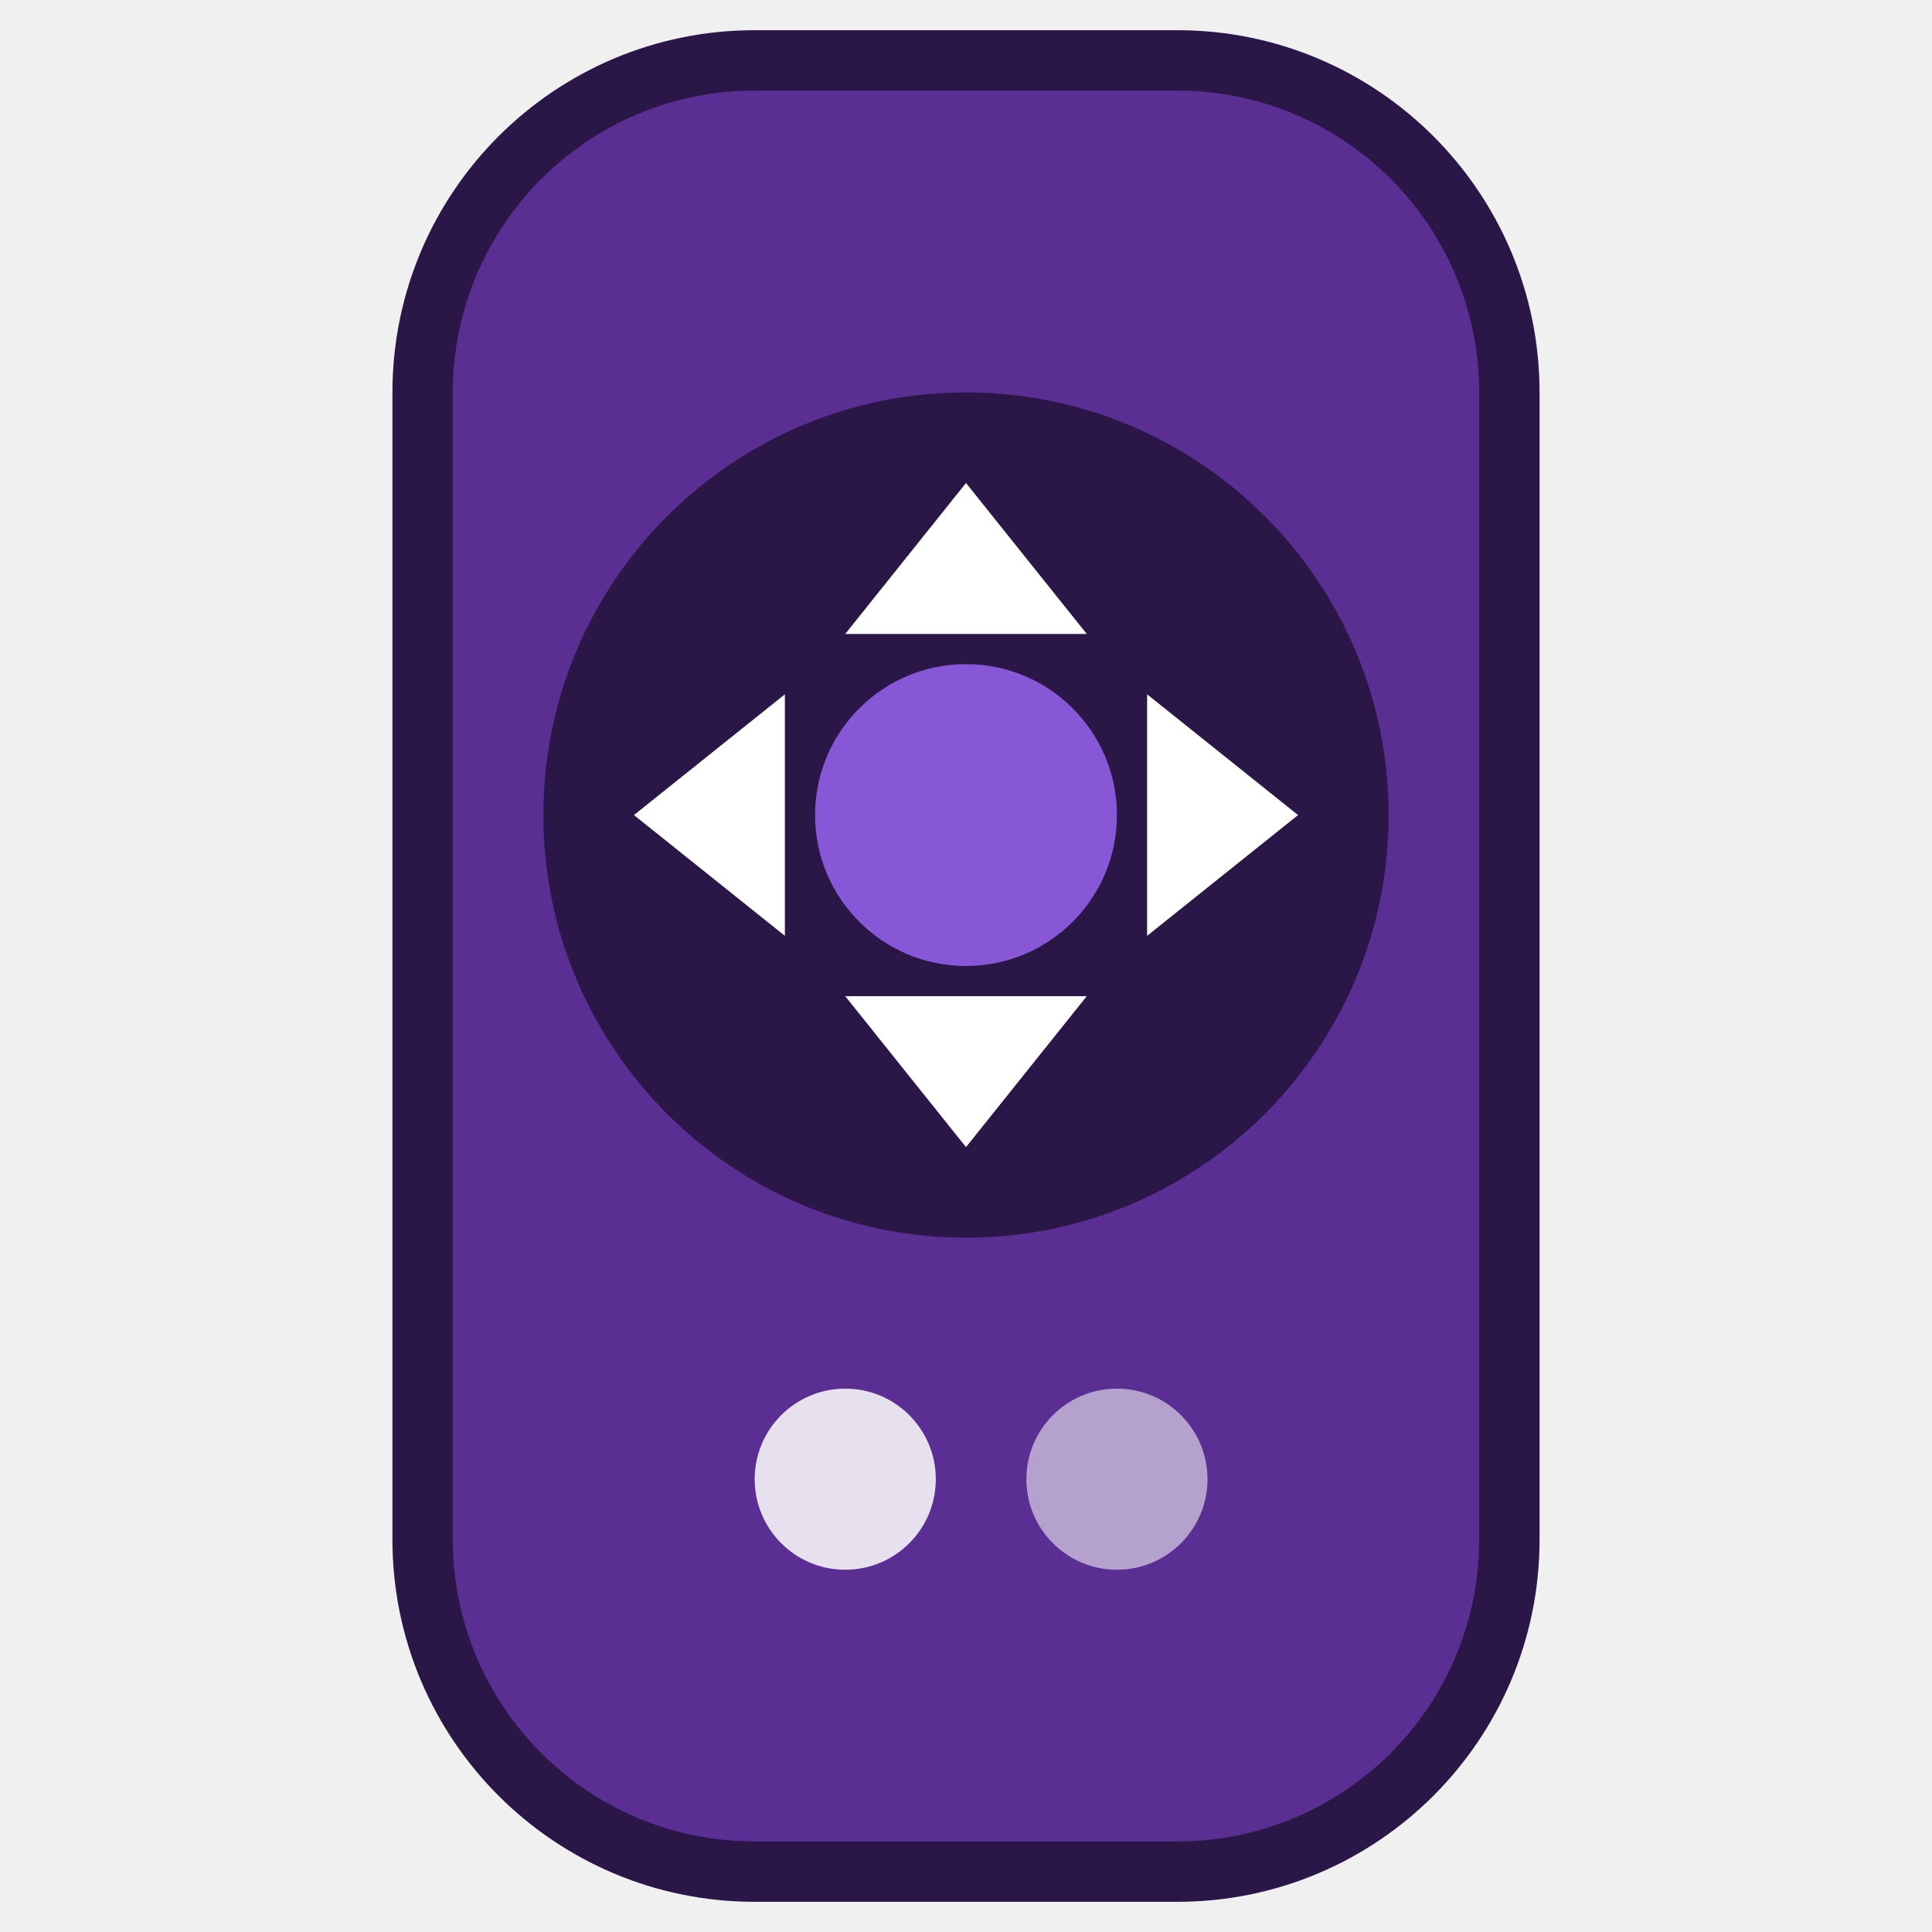
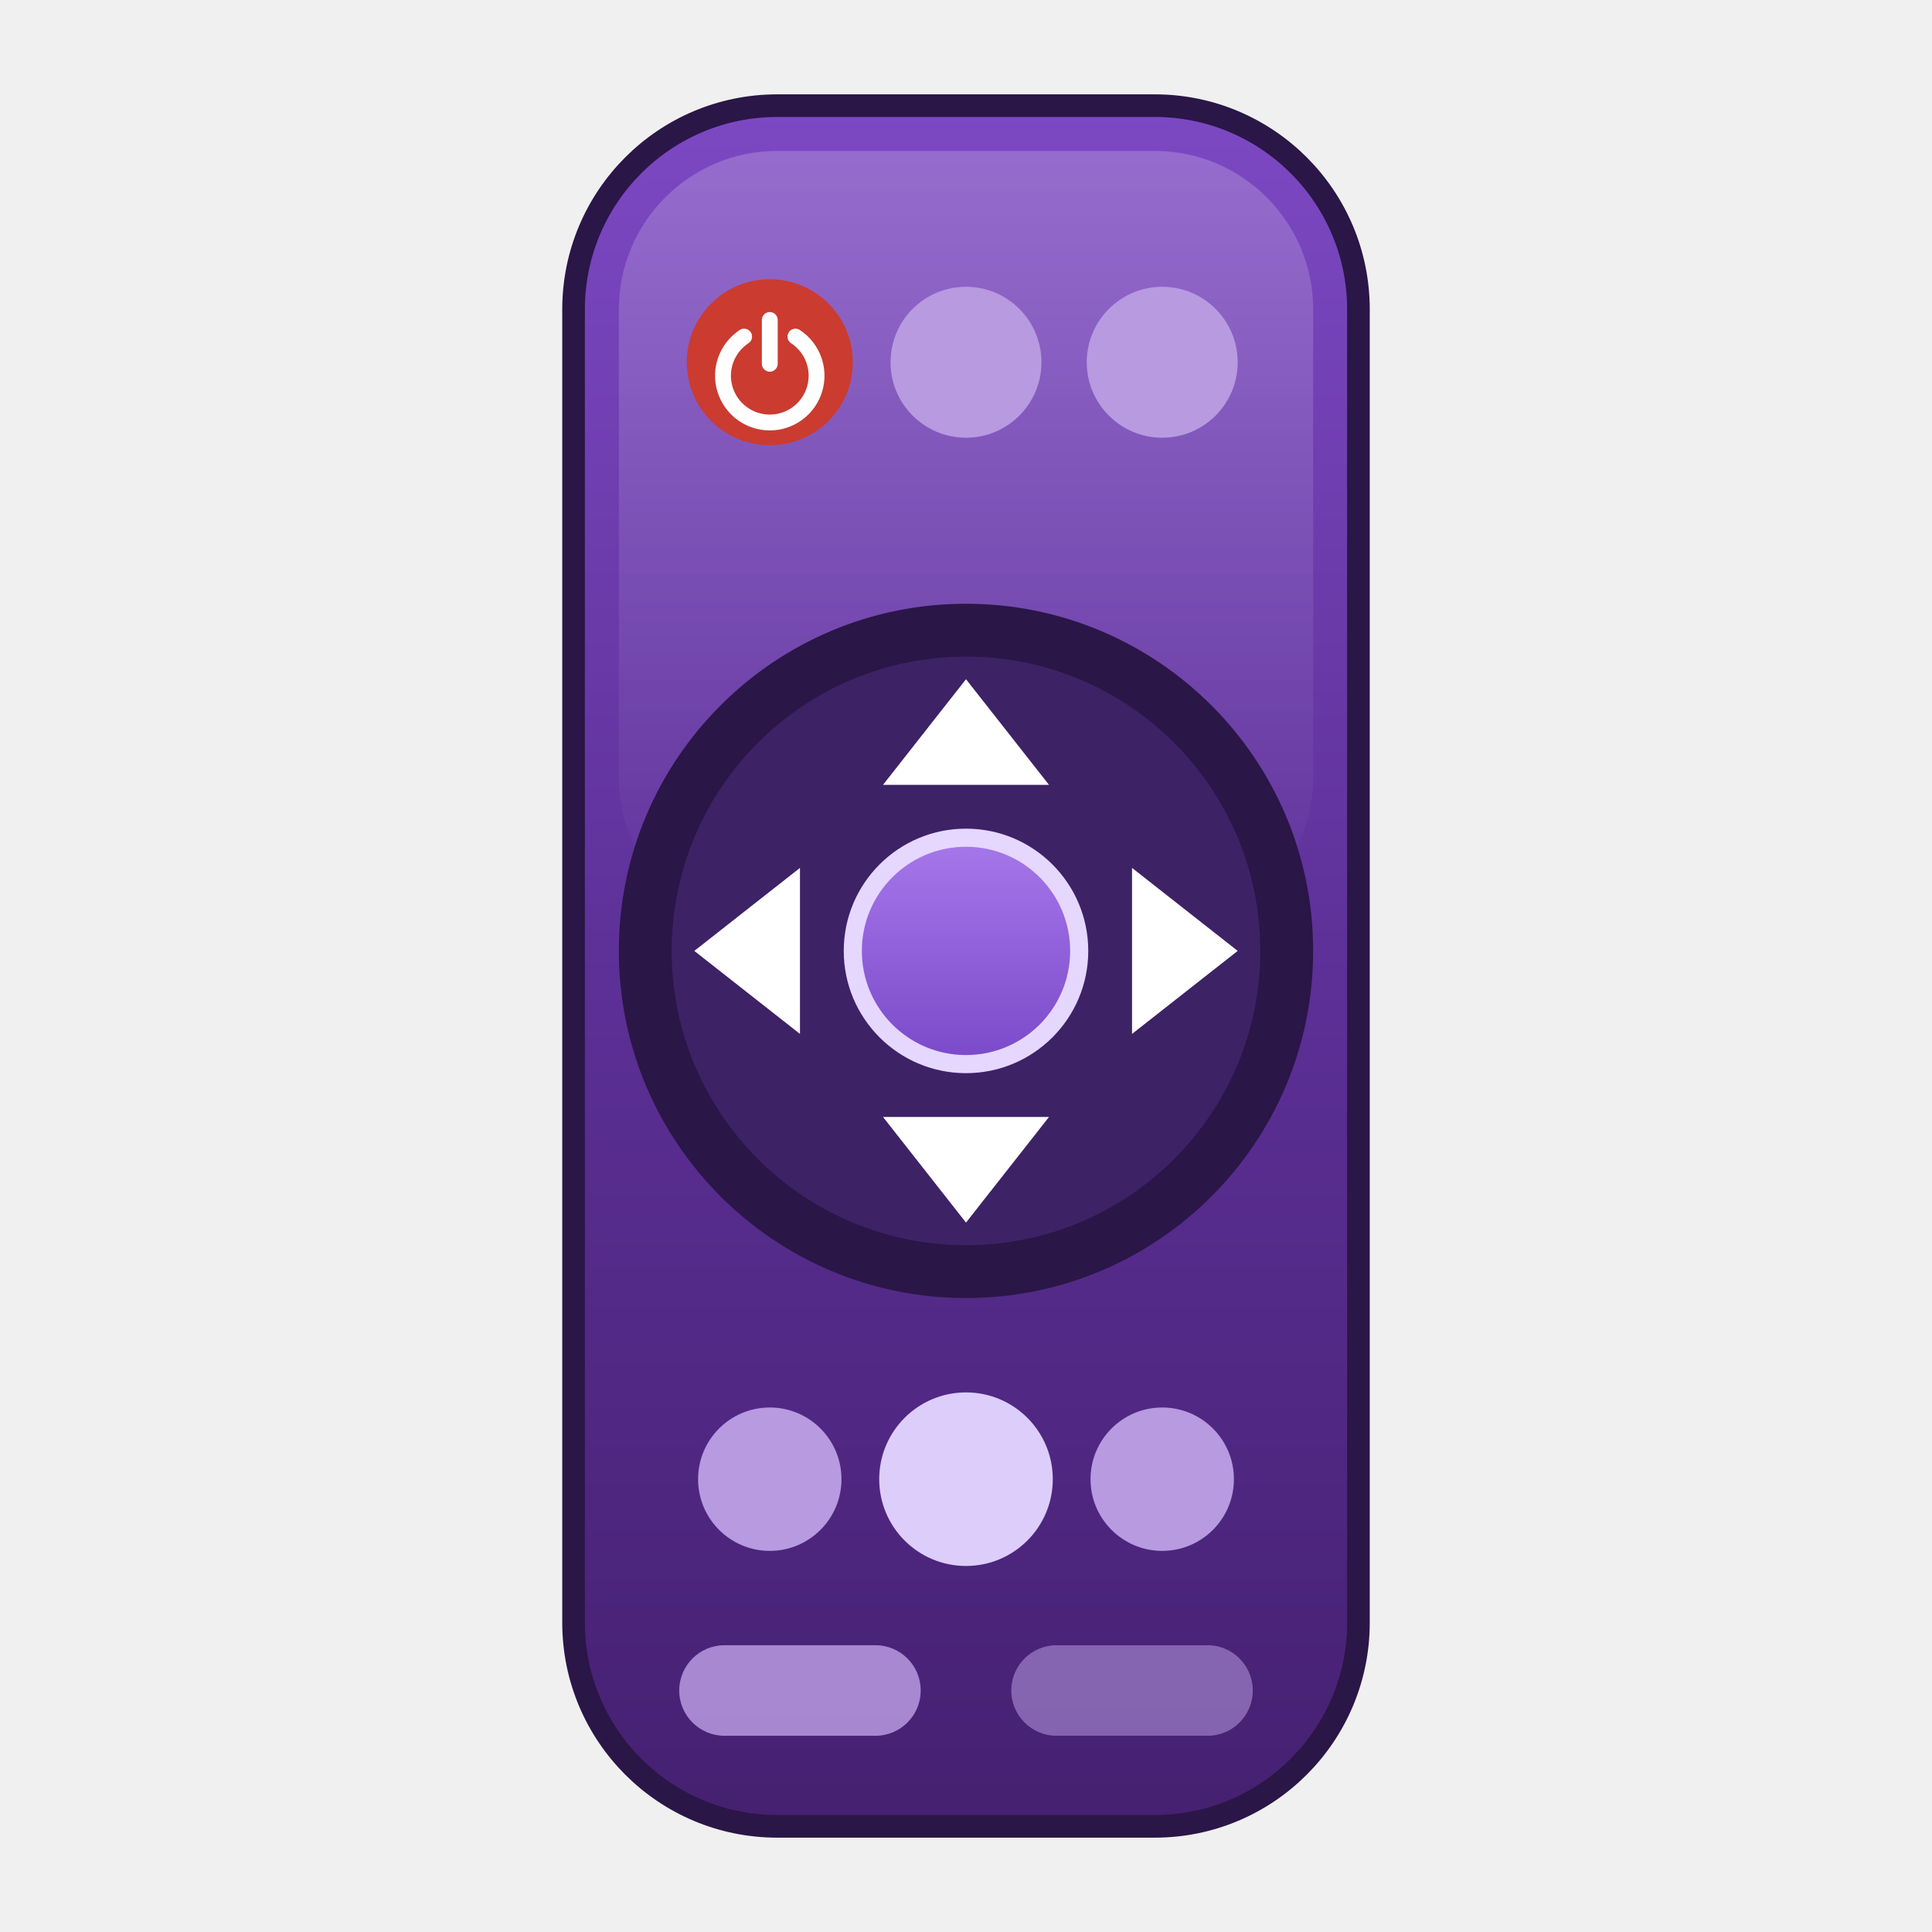
- <svg xmlns="http://www.w3.org/2000/svg" width="64" height="64" viewBox="0 0 64 64">
-   <rect x="14" y="2" width="36" height="60" rx="11" fill="#5a2e93" />
-   <rect x="14" y="2" width="36" height="60" rx="11" fill="none" stroke="#2a1647" stroke-width="2" />
-   <circle cx="32" cy="27" r="14" fill="#2a1647" />
-   <path d="M32 16l4 5h-8z" fill="#ffffff" />
-   <path d="M32 38l-4-5h8z" fill="#ffffff" />
-   <path d="M21 27l5-4v8z" fill="#ffffff" />
-   <path d="M43 27l-5 4v-8z" fill="#ffffff" />
-   <circle cx="32" cy="27" r="5" fill="#8757d8" />
-   <rect x="25" y="46" width="6" height="6" rx="3" fill="#ffffff" opacity="0.85" />
-   <rect x="34" y="46" width="6" height="6" rx="3" fill="#ffffff" opacity="0.55" />
+ <svg xmlns="http://www.w3.org/2000/svg" width="256" height="256" viewBox="0 0 256 256">
+   <defs>
+     <linearGradient id="body" x1="0" y1="0" x2="0" y2="1">
+       <stop offset="0" stop-color="#7d49c4" />
+       <stop offset="0.55" stop-color="#5a2e93" />
+       <stop offset="1" stop-color="#452070" />
+     </linearGradient>
+     <linearGradient id="gloss" x1="0" y1="0" x2="0" y2="1">
+       <stop offset="0" stop-color="#ffffff" stop-opacity="0.20" />
+       <stop offset="1" stop-color="#ffffff" stop-opacity="0" />
+     </linearGradient>
+     <linearGradient id="ok" x1="0" y1="0" x2="0" y2="1">
+       <stop offset="0" stop-color="#a678ea" />
+       <stop offset="1" stop-color="#7a49c9" />
+     </linearGradient>
+   </defs>
+   <rect x="76" y="14" width="104" height="228" rx="27" fill="url(#body)" stroke="#2a1647" stroke-width="3" />
+   <rect x="82" y="20" width="92" height="104" rx="21" fill="url(#gloss)" />
+   <circle cx="102" cy="48" r="11" fill="#cb3b30" />
+   <path d="M98.6 44.6 A6.2 6.2 0 1 0 105.4 44.6" fill="none" stroke="#ffffff" stroke-width="2.1" stroke-linecap="round" />
+   <line x1="102" y1="42.4" x2="102" y2="48.2" stroke="#ffffff" stroke-width="2.1" stroke-linecap="round" />
+   <circle cx="128" cy="48" r="10" fill="#b79ae0" />
+   <circle cx="154" cy="48" r="10" fill="#b79ae0" />
+   <circle cx="128" cy="126" r="46" fill="#2a1647" />
+   <circle cx="128" cy="126" r="39" fill="#3d2266" />
+   <polygon points="128,90 139,104 117,104" fill="#ffffff" />
+   <polygon points="128,162 117,148 139,148" fill="#ffffff" />
+   <polygon points="92,126 106,115 106,137" fill="#ffffff" />
+   <polygon points="164,126 150,137 150,115" fill="#ffffff" />
+   <circle cx="128" cy="126" r="15" fill="url(#ok)" stroke="#e6d7ff" stroke-width="2.4" />
+   <circle cx="102" cy="196" r="9.5" fill="#b79ae0" />
+   <circle cx="128" cy="196" r="11.5" fill="#dccdfa" />
+   <circle cx="154" cy="196" r="9.5" fill="#b79ae0" />
+   <rect x="90" y="218" width="32" height="12" rx="6" fill="#b79ae0" opacity="0.85" />
+   <rect x="134" y="218" width="32" height="12" rx="6" fill="#b79ae0" opacity="0.55" />
</svg>
